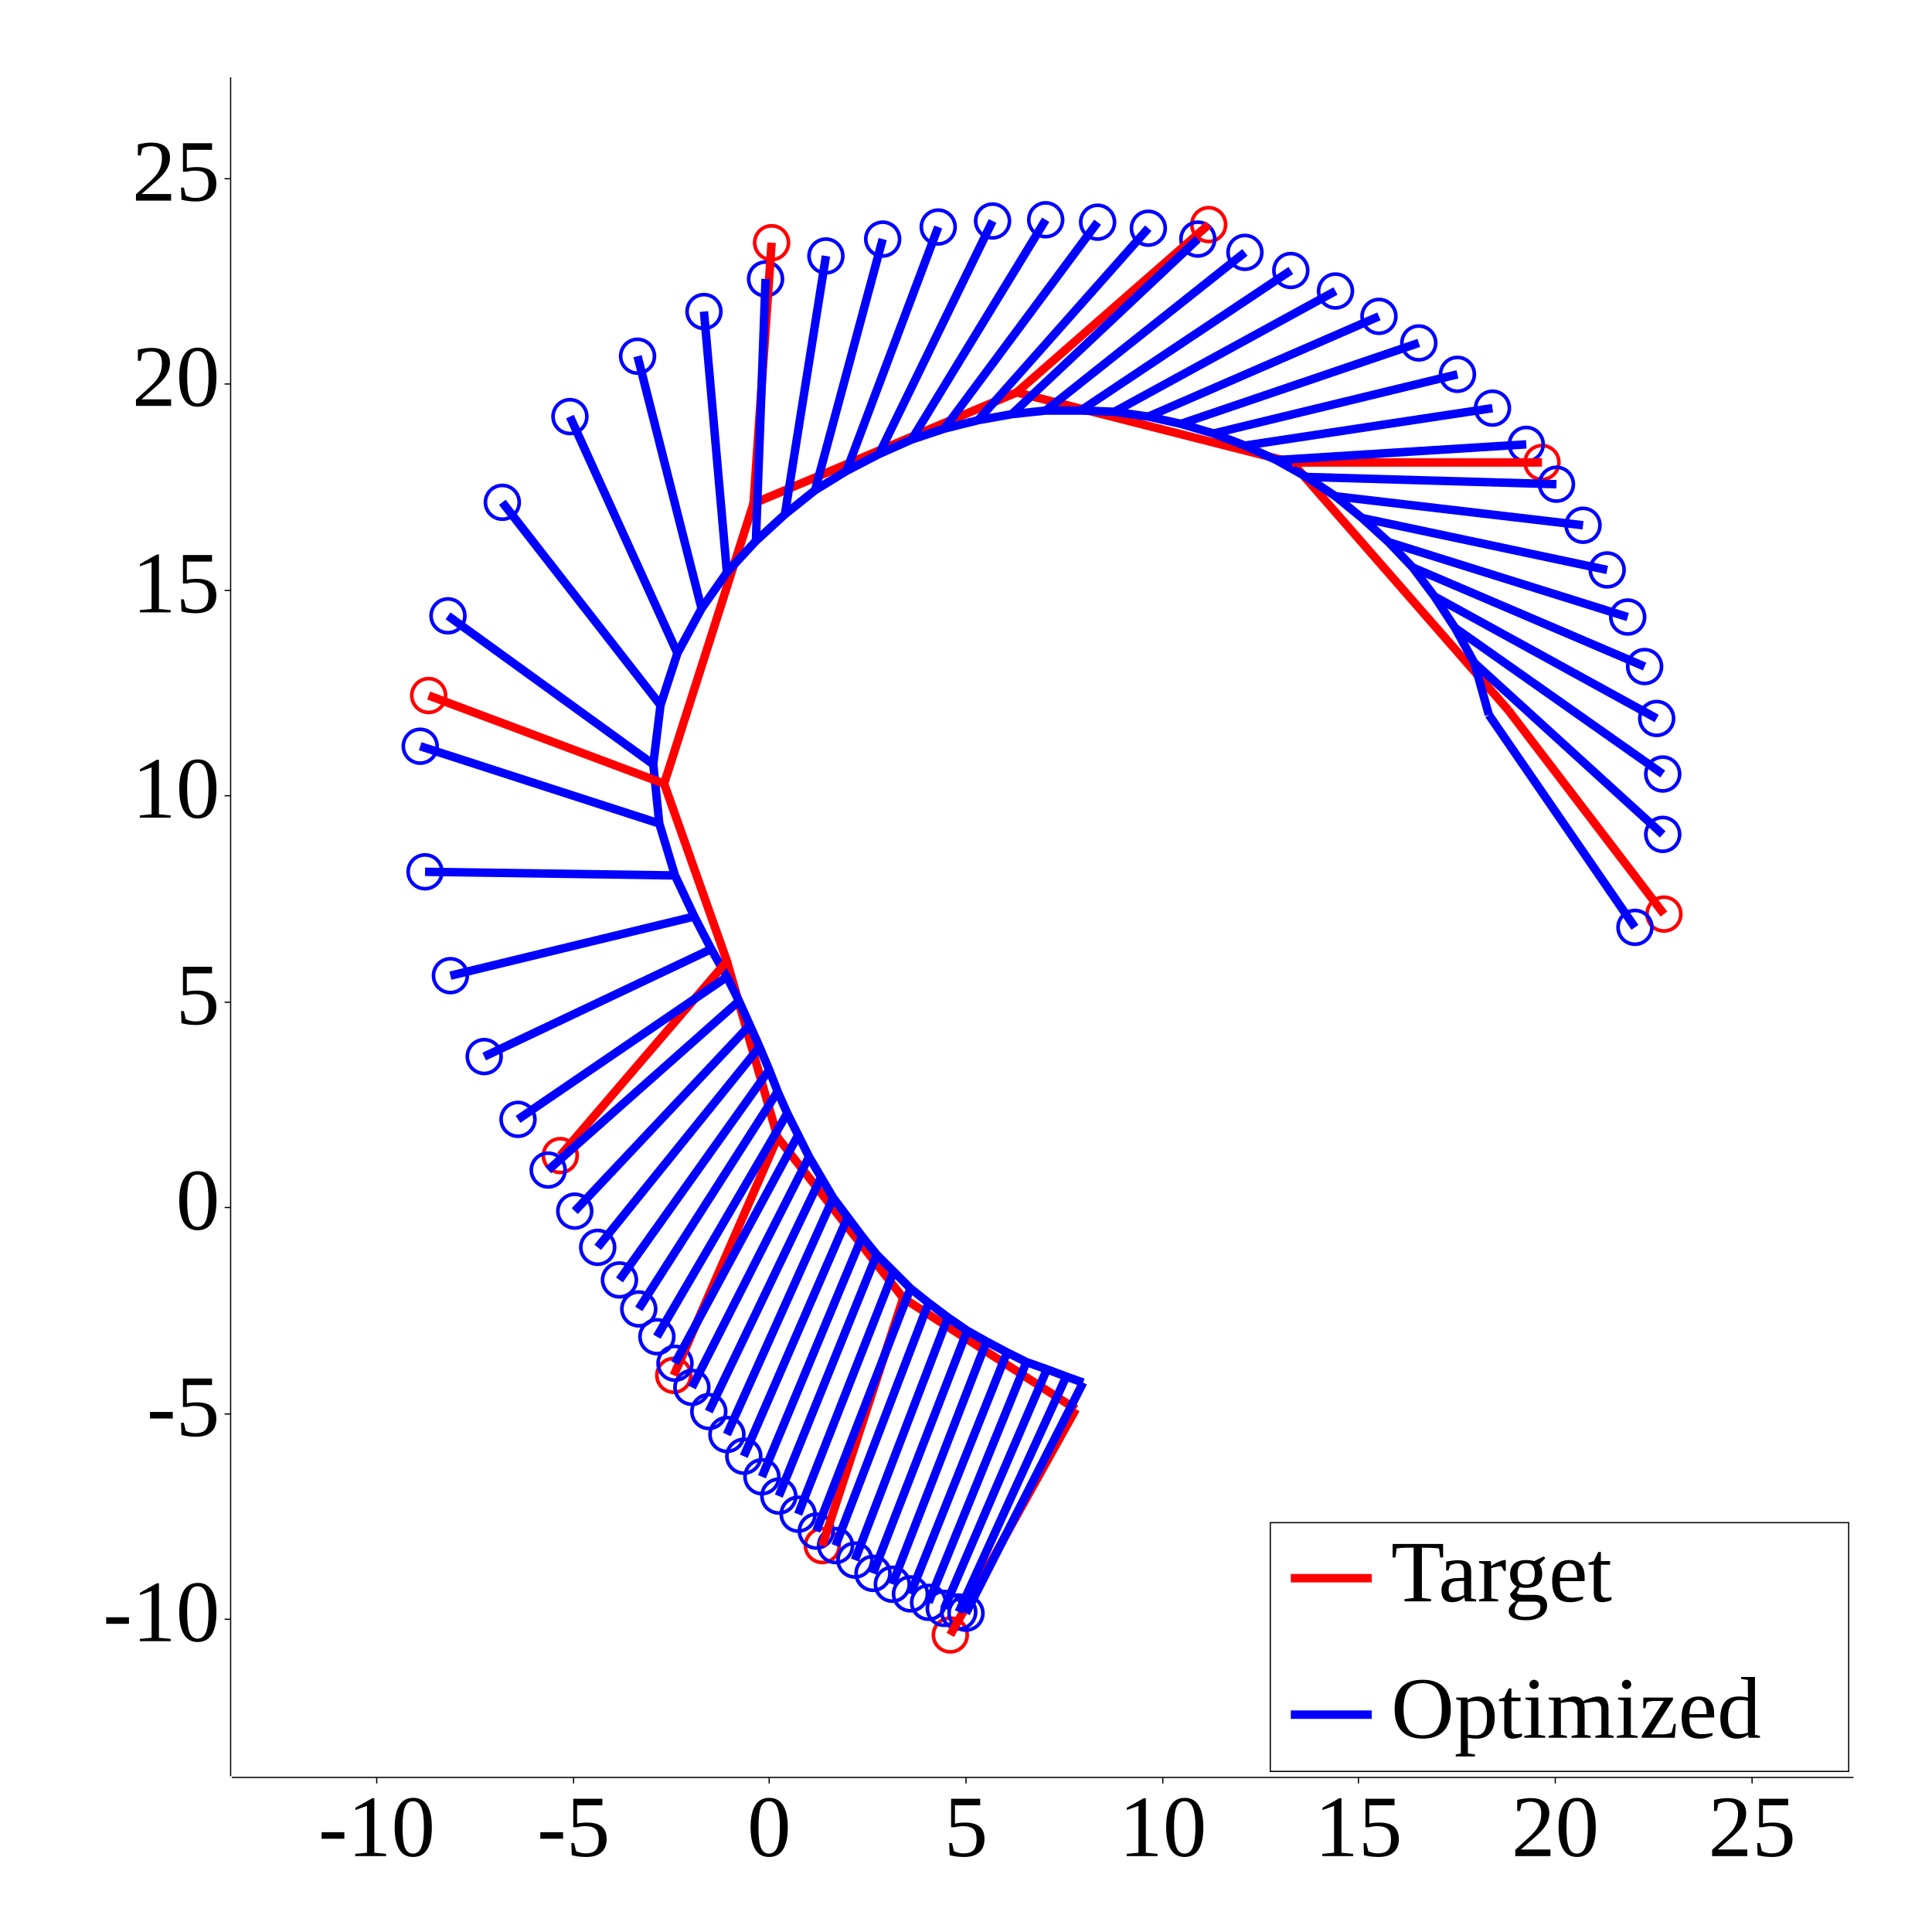
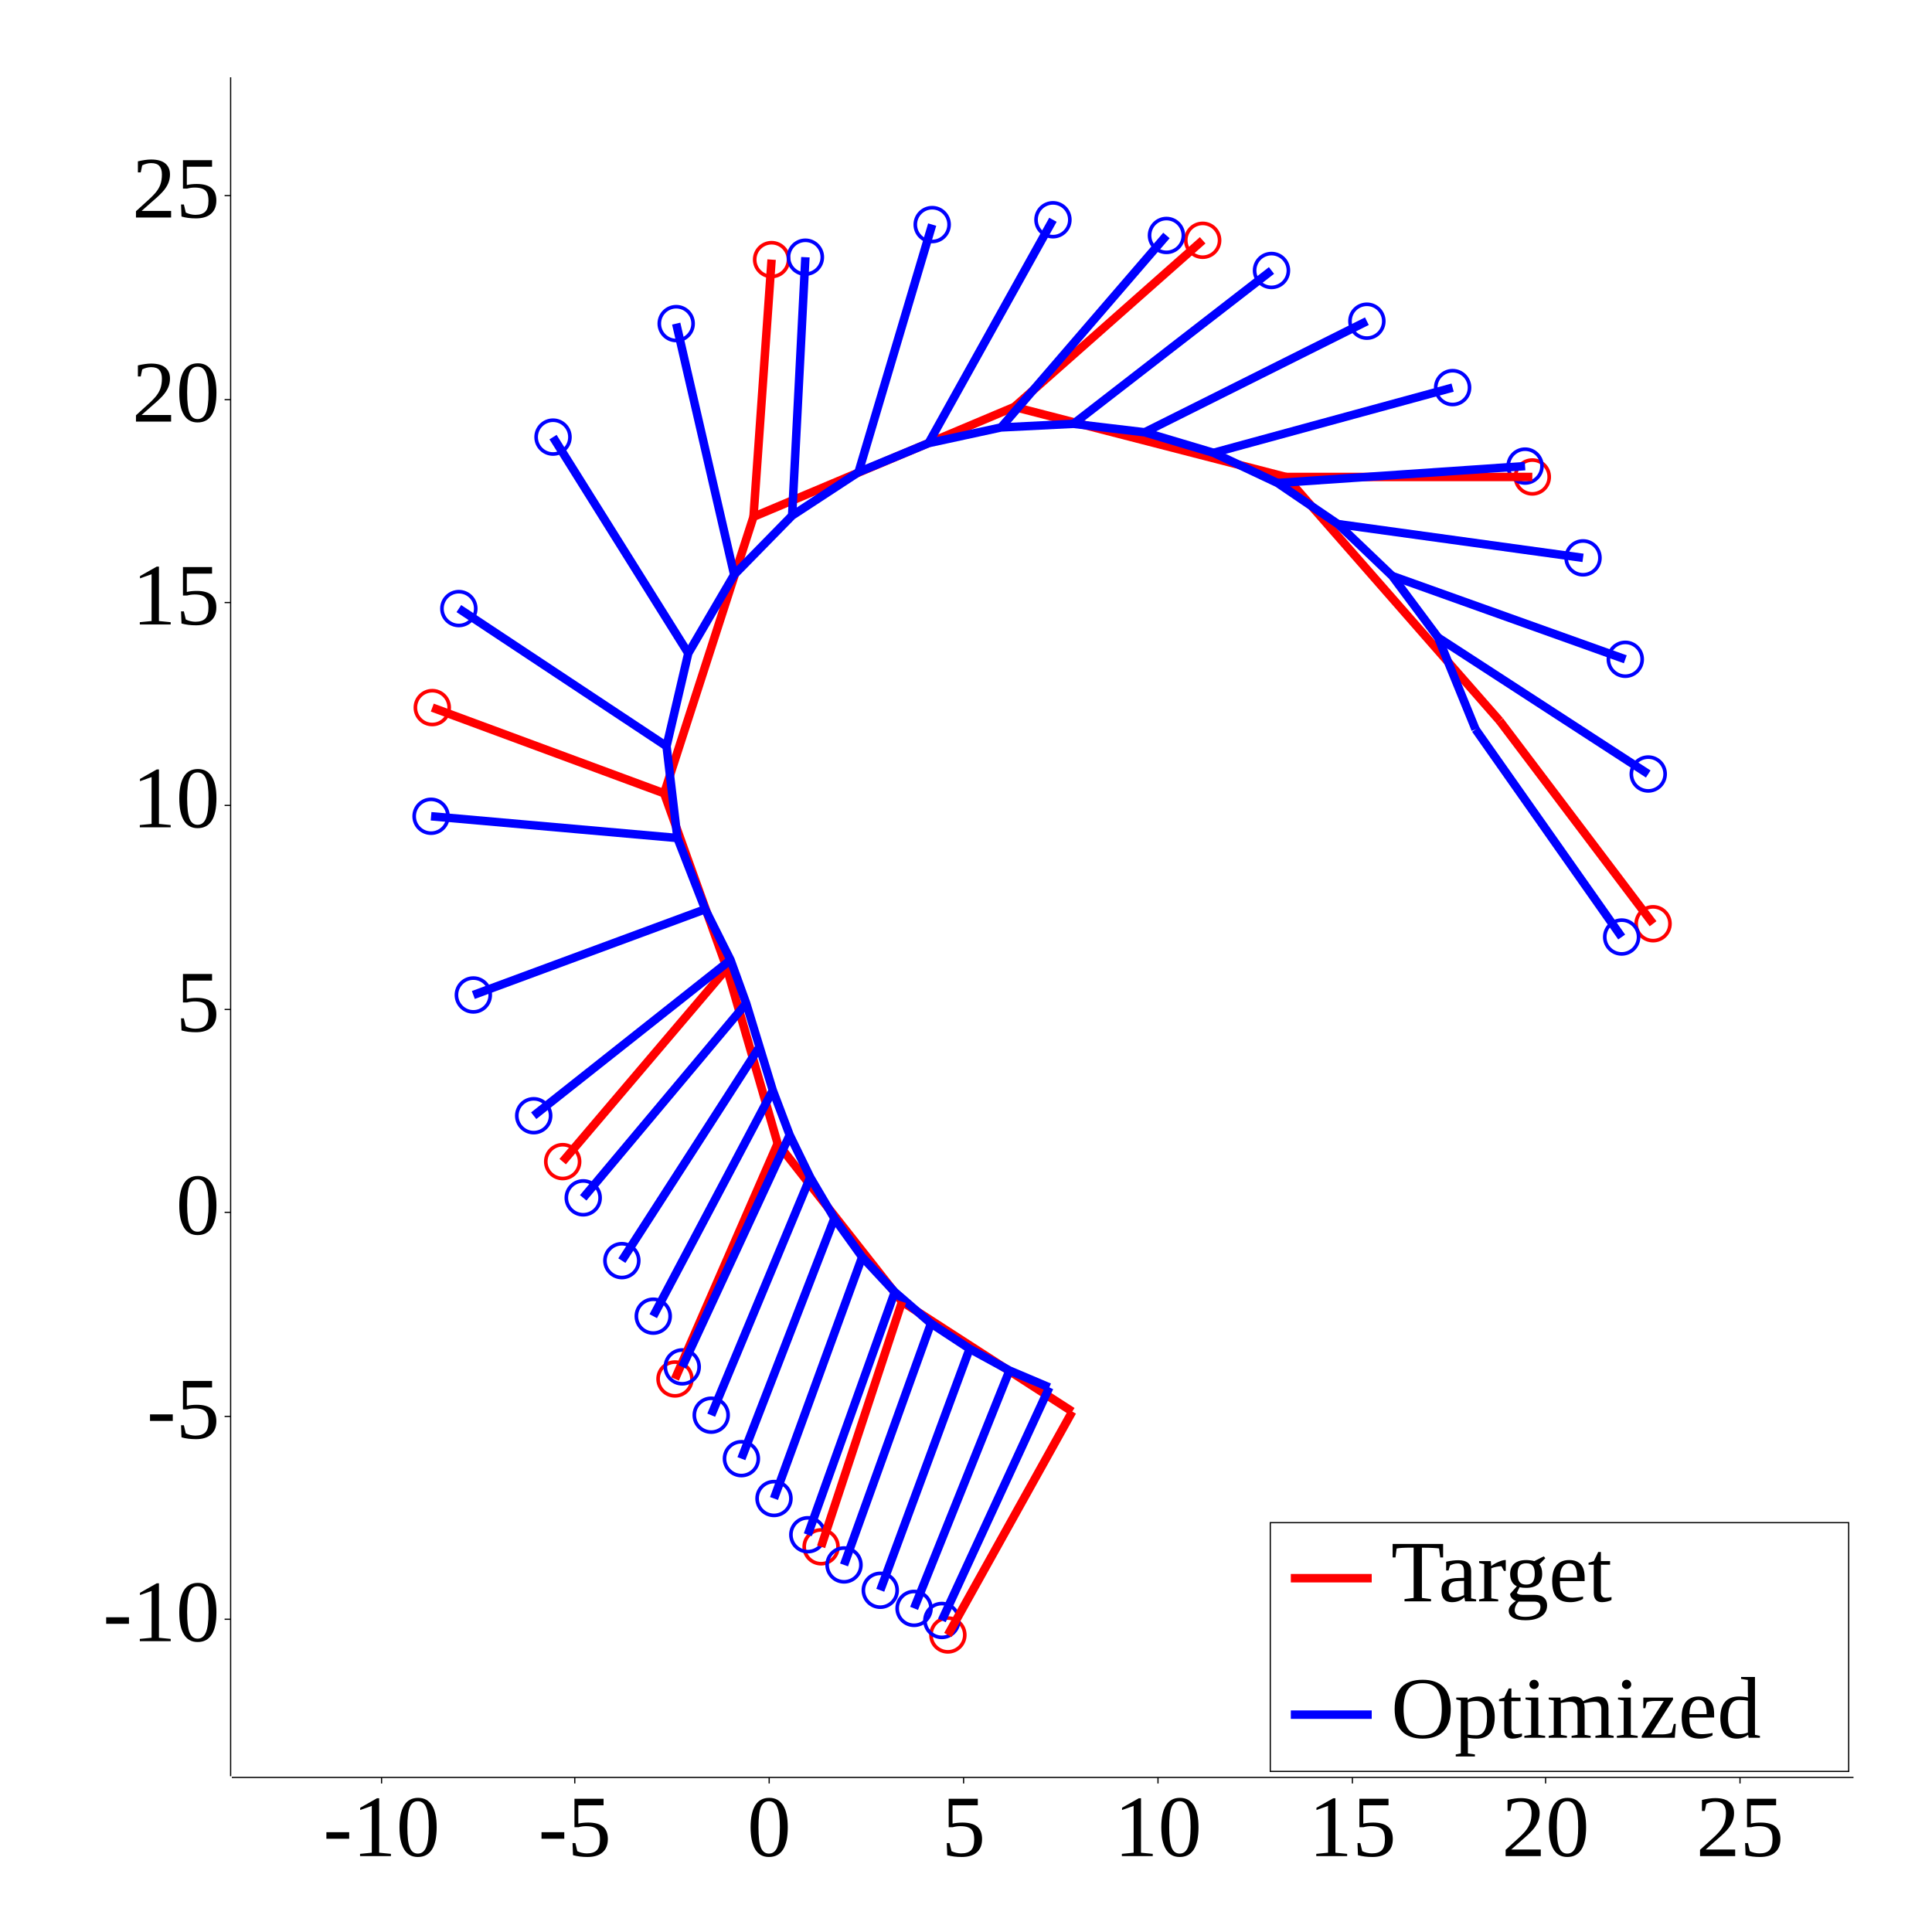
<svg xmlns="http://www.w3.org/2000/svg" width="1600" height="1600" viewBox="0 0 1600 1600">
  <rect x="0" y="0" width="1600" height="1600" opacity="1" fill="#FFFFFF" stroke="none" />
  <polyline fill="none" opacity="1" stroke="#000000" stroke-width="1" points="191,64 191,1471 " />
  <text x="182" y="1341" dy="0.5ex" text-anchor="end" font-family="Times New Roman" font-size="72.581" opacity="1" fill="#000000">
-10
</text>
  <polyline fill="none" opacity="1" stroke="#000000" stroke-width="1" points="186,1341 191,1341 " />
-   <text x="182" y="1171" dy="0.5ex" text-anchor="end" font-family="Times New Roman" font-size="72.581" opacity="1" fill="#000000">
+   <text x="182" y="1173" dy="0.5ex" text-anchor="end" font-family="Times New Roman" font-size="72.581" opacity="1" fill="#000000">
-5
</text>
-   <polyline fill="none" opacity="1" stroke="#000000" stroke-width="1" points="186,1171 191,1171 " />
-   <text x="182" y="1000" dy="0.5ex" text-anchor="end" font-family="Times New Roman" font-size="72.581" opacity="1" fill="#000000">
+   <polyline fill="none" opacity="1" stroke="#000000" stroke-width="1" points="186,1173 191,1173 " />
+   <text x="182" y="1004" dy="0.5ex" text-anchor="end" font-family="Times New Roman" font-size="72.581" opacity="1" fill="#000000">
0
</text>
-   <polyline fill="none" opacity="1" stroke="#000000" stroke-width="1" points="186,1000 191,1000 " />
-   <text x="182" y="830" dy="0.5ex" text-anchor="end" font-family="Times New Roman" font-size="72.581" opacity="1" fill="#000000">
+   <polyline fill="none" opacity="1" stroke="#000000" stroke-width="1" points="186,1004 191,1004 " />
+   <text x="182" y="836" dy="0.5ex" text-anchor="end" font-family="Times New Roman" font-size="72.581" opacity="1" fill="#000000">
5
</text>
-   <polyline fill="none" opacity="1" stroke="#000000" stroke-width="1" points="186,830 191,830 " />
-   <text x="182" y="659" dy="0.5ex" text-anchor="end" font-family="Times New Roman" font-size="72.581" opacity="1" fill="#000000">
+   <polyline fill="none" opacity="1" stroke="#000000" stroke-width="1" points="186,836 191,836 " />
+   <text x="182" y="667" dy="0.5ex" text-anchor="end" font-family="Times New Roman" font-size="72.581" opacity="1" fill="#000000">
10
</text>
-   <polyline fill="none" opacity="1" stroke="#000000" stroke-width="1" points="186,659 191,659 " />
-   <text x="182" y="489" dy="0.5ex" text-anchor="end" font-family="Times New Roman" font-size="72.581" opacity="1" fill="#000000">
+   <polyline fill="none" opacity="1" stroke="#000000" stroke-width="1" points="186,667 191,667 " />
+   <text x="182" y="499" dy="0.5ex" text-anchor="end" font-family="Times New Roman" font-size="72.581" opacity="1" fill="#000000">
15
</text>
-   <polyline fill="none" opacity="1" stroke="#000000" stroke-width="1" points="186,489 191,489 " />
-   <text x="182" y="318" dy="0.5ex" text-anchor="end" font-family="Times New Roman" font-size="72.581" opacity="1" fill="#000000">
+   <polyline fill="none" opacity="1" stroke="#000000" stroke-width="1" points="186,499 191,499 " />
+   <text x="182" y="331" dy="0.5ex" text-anchor="end" font-family="Times New Roman" font-size="72.581" opacity="1" fill="#000000">
20
</text>
-   <polyline fill="none" opacity="1" stroke="#000000" stroke-width="1" points="186,318 191,318 " />
-   <text x="182" y="148" dy="0.5ex" text-anchor="end" font-family="Times New Roman" font-size="72.581" opacity="1" fill="#000000">
+   <polyline fill="none" opacity="1" stroke="#000000" stroke-width="1" points="186,331 191,331 " />
+   <text x="182" y="162" dy="0.5ex" text-anchor="end" font-family="Times New Roman" font-size="72.581" opacity="1" fill="#000000">
25
</text>
-   <polyline fill="none" opacity="1" stroke="#000000" stroke-width="1" points="186,148 191,148 " />
+   <polyline fill="none" opacity="1" stroke="#000000" stroke-width="1" points="186,162 191,162 " />
  <polyline fill="none" opacity="1" stroke="#000000" stroke-width="1" points="192,1472 1535,1472 " />
-   <text x="312" y="1482" dy="0.76em" text-anchor="middle" font-family="Times New Roman" font-size="72.581" opacity="1" fill="#000000">
+   <text x="316" y="1482" dy="0.76em" text-anchor="middle" font-family="Times New Roman" font-size="72.581" opacity="1" fill="#000000">
-10
</text>
-   <polyline fill="none" opacity="1" stroke="#000000" stroke-width="1" points="312,1472 312,1477 " />
-   <text x="475" y="1482" dy="0.76em" text-anchor="middle" font-family="Times New Roman" font-size="72.581" opacity="1" fill="#000000">
+   <polyline fill="none" opacity="1" stroke="#000000" stroke-width="1" points="316,1472 316,1477 " />
+   <text x="476" y="1482" dy="0.76em" text-anchor="middle" font-family="Times New Roman" font-size="72.581" opacity="1" fill="#000000">
-5
</text>
-   <polyline fill="none" opacity="1" stroke="#000000" stroke-width="1" points="475,1472 475,1477 " />
+   <polyline fill="none" opacity="1" stroke="#000000" stroke-width="1" points="476,1472 476,1477 " />
  <text x="637" y="1482" dy="0.76em" text-anchor="middle" font-family="Times New Roman" font-size="72.581" opacity="1" fill="#000000">
0
</text>
  <polyline fill="none" opacity="1" stroke="#000000" stroke-width="1" points="637,1472 637,1477 " />
-   <text x="800" y="1482" dy="0.76em" text-anchor="middle" font-family="Times New Roman" font-size="72.581" opacity="1" fill="#000000">
+   <text x="798" y="1482" dy="0.76em" text-anchor="middle" font-family="Times New Roman" font-size="72.581" opacity="1" fill="#000000">
5
</text>
-   <polyline fill="none" opacity="1" stroke="#000000" stroke-width="1" points="800,1472 800,1477 " />
-   <text x="963" y="1482" dy="0.76em" text-anchor="middle" font-family="Times New Roman" font-size="72.581" opacity="1" fill="#000000">
+   <polyline fill="none" opacity="1" stroke="#000000" stroke-width="1" points="798,1472 798,1477 " />
+   <text x="959" y="1482" dy="0.76em" text-anchor="middle" font-family="Times New Roman" font-size="72.581" opacity="1" fill="#000000">
10
</text>
-   <polyline fill="none" opacity="1" stroke="#000000" stroke-width="1" points="963,1472 963,1477 " />
-   <text x="1125" y="1482" dy="0.76em" text-anchor="middle" font-family="Times New Roman" font-size="72.581" opacity="1" fill="#000000">
+   <polyline fill="none" opacity="1" stroke="#000000" stroke-width="1" points="959,1472 959,1477 " />
+   <text x="1120" y="1482" dy="0.76em" text-anchor="middle" font-family="Times New Roman" font-size="72.581" opacity="1" fill="#000000">
15
</text>
-   <polyline fill="none" opacity="1" stroke="#000000" stroke-width="1" points="1125,1472 1125,1477 " />
-   <text x="1288" y="1482" dy="0.76em" text-anchor="middle" font-family="Times New Roman" font-size="72.581" opacity="1" fill="#000000">
+   <polyline fill="none" opacity="1" stroke="#000000" stroke-width="1" points="1120,1472 1120,1477 " />
+   <text x="1280" y="1482" dy="0.76em" text-anchor="middle" font-family="Times New Roman" font-size="72.581" opacity="1" fill="#000000">
20
</text>
-   <polyline fill="none" opacity="1" stroke="#000000" stroke-width="1" points="1288,1472 1288,1477 " />
-   <text x="1451" y="1482" dy="0.76em" text-anchor="middle" font-family="Times New Roman" font-size="72.581" opacity="1" fill="#000000">
+   <polyline fill="none" opacity="1" stroke="#000000" stroke-width="1" points="1280,1472 1280,1477 " />
+   <text x="1441" y="1482" dy="0.76em" text-anchor="middle" font-family="Times New Roman" font-size="72.581" opacity="1" fill="#000000">
25
</text>
-   <polyline fill="none" opacity="1" stroke="#000000" stroke-width="1" points="1451,1472 1451,1477 " />
-   <polyline fill="none" opacity="1" stroke="#FF0000" stroke-width="7" points="1249,588 1070,383 842,325 624,417 550,649 602,796 644,942 748,1075 891,1167 " />
-   <circle cx="1378" cy="757" r="14" opacity="1" fill="none" stroke="#FF0000" stroke-width="3" />
-   <circle cx="1277" cy="383" r="14" opacity="1" fill="none" stroke="#FF0000" stroke-width="3" />
-   <circle cx="1001" cy="186" r="14" opacity="1" fill="none" stroke="#FF0000" stroke-width="3" />
-   <circle cx="639" cy="201" r="14" opacity="1" fill="none" stroke="#FF0000" stroke-width="3" />
-   <circle cx="355" cy="576" r="14" opacity="1" fill="none" stroke="#FF0000" stroke-width="3" />
-   <circle cx="464" cy="957" r="14" opacity="1" fill="none" stroke="#FF0000" stroke-width="3" />
-   <circle cx="558" cy="1139" r="14" opacity="1" fill="none" stroke="#FF0000" stroke-width="3" />
-   <circle cx="681" cy="1280" r="14" opacity="1" fill="none" stroke="#FF0000" stroke-width="3" />
-   <circle cx="787" cy="1354" r="14" opacity="1" fill="none" stroke="#FF0000" stroke-width="3" />
-   <polyline fill="none" opacity="1" stroke="#0000FF" stroke-width="7" points="1233,592 1221,549 1205,520 1188,494 1170,470 1150,449 1128,429 1106,411 1082,395 1057,381 1031,369 1005,359 978,351 951,345 923,341 895,340 866,340 838,343 810,348 782,355 755,364 728,376 701,390 675,406 650,426 626,448 602,474 581,504 561,541 547,584 541,633 546,682 559,725 575,759 589,786 602,809 612,829 621,849 629,867 637,886 644,904 652,922 661,940 670,958 680,975 690,992 702,1008 714,1024 726,1039 740,1053 754,1067 769,1079 785,1091 801,1102 817,1111 834,1120 850,1128 867,1134 883,1140 897,1145 " />
-   <circle cx="1354" cy="768" r="14" opacity="1" fill="none" stroke="#0000FF" stroke-width="3" />
-   <circle cx="1377" cy="691" r="14" opacity="1" fill="none" stroke="#0000FF" stroke-width="3" />
-   <circle cx="1377" cy="641" r="14" opacity="1" fill="none" stroke="#0000FF" stroke-width="3" />
-   <circle cx="1372" cy="595" r="14" opacity="1" fill="none" stroke="#0000FF" stroke-width="3" />
-   <circle cx="1362" cy="552" r="14" opacity="1" fill="none" stroke="#0000FF" stroke-width="3" />
-   <circle cx="1348" cy="511" r="14" opacity="1" fill="none" stroke="#0000FF" stroke-width="3" />
-   <circle cx="1331" cy="472" r="14" opacity="1" fill="none" stroke="#0000FF" stroke-width="3" />
-   <circle cx="1311" cy="435" r="14" opacity="1" fill="none" stroke="#0000FF" stroke-width="3" />
-   <circle cx="1289" cy="401" r="14" opacity="1" fill="none" stroke="#0000FF" stroke-width="3" />
-   <circle cx="1264" cy="368" r="14" opacity="1" fill="none" stroke="#0000FF" stroke-width="3" />
-   <circle cx="1236" cy="338" r="14" opacity="1" fill="none" stroke="#0000FF" stroke-width="3" />
-   <circle cx="1207" cy="310" r="14" opacity="1" fill="none" stroke="#0000FF" stroke-width="3" />
-   <circle cx="1175" cy="284" r="14" opacity="1" fill="none" stroke="#0000FF" stroke-width="3" />
-   <circle cx="1142" cy="262" r="14" opacity="1" fill="none" stroke="#0000FF" stroke-width="3" />
-   <circle cx="1106" cy="241" r="14" opacity="1" fill="none" stroke="#0000FF" stroke-width="3" />
-   <circle cx="1069" cy="224" r="14" opacity="1" fill="none" stroke="#0000FF" stroke-width="3" />
-   <circle cx="1031" cy="209" r="14" opacity="1" fill="none" stroke="#0000FF" stroke-width="3" />
-   <circle cx="992" cy="198" r="14" opacity="1" fill="none" stroke="#0000FF" stroke-width="3" />
-   <circle cx="951" cy="189" r="14" opacity="1" fill="none" stroke="#0000FF" stroke-width="3" />
-   <circle cx="909" cy="184" r="14" opacity="1" fill="none" stroke="#0000FF" stroke-width="3" />
-   <circle cx="866" cy="182" r="14" opacity="1" fill="none" stroke="#0000FF" stroke-width="3" />
-   <circle cx="822" cy="183" r="14" opacity="1" fill="none" stroke="#0000FF" stroke-width="3" />
-   <circle cx="777" cy="188" r="14" opacity="1" fill="none" stroke="#0000FF" stroke-width="3" />
-   <circle cx="731" cy="198" r="14" opacity="1" fill="none" stroke="#0000FF" stroke-width="3" />
-   <circle cx="684" cy="212" r="14" opacity="1" fill="none" stroke="#0000FF" stroke-width="3" />
-   <circle cx="634" cy="231" r="14" opacity="1" fill="none" stroke="#0000FF" stroke-width="3" />
-   <circle cx="583" cy="258" r="14" opacity="1" fill="none" stroke="#0000FF" stroke-width="3" />
-   <circle cx="528" cy="295" r="14" opacity="1" fill="none" stroke="#0000FF" stroke-width="3" />
-   <circle cx="472" cy="345" r="14" opacity="1" fill="none" stroke="#0000FF" stroke-width="3" />
-   <circle cx="416" cy="416" r="14" opacity="1" fill="none" stroke="#0000FF" stroke-width="3" />
-   <circle cx="371" cy="510" r="14" opacity="1" fill="none" stroke="#0000FF" stroke-width="3" />
-   <circle cx="348" cy="618" r="14" opacity="1" fill="none" stroke="#0000FF" stroke-width="3" />
-   <circle cx="352" cy="722" r="14" opacity="1" fill="none" stroke="#0000FF" stroke-width="3" />
-   <circle cx="373" cy="808" r="14" opacity="1" fill="none" stroke="#0000FF" stroke-width="3" />
-   <circle cx="401" cy="875" r="14" opacity="1" fill="none" stroke="#0000FF" stroke-width="3" />
-   <circle cx="429" cy="927" r="14" opacity="1" fill="none" stroke="#0000FF" stroke-width="3" />
-   <circle cx="454" cy="969" r="14" opacity="1" fill="none" stroke="#0000FF" stroke-width="3" />
-   <circle cx="476" cy="1003" r="14" opacity="1" fill="none" stroke="#0000FF" stroke-width="3" />
-   <circle cx="495" cy="1033" r="14" opacity="1" fill="none" stroke="#0000FF" stroke-width="3" />
-   <circle cx="513" cy="1060" r="14" opacity="1" fill="none" stroke="#0000FF" stroke-width="3" />
-   <circle cx="529" cy="1084" r="14" opacity="1" fill="none" stroke="#0000FF" stroke-width="3" />
-   <circle cx="544" cy="1107" r="14" opacity="1" fill="none" stroke="#0000FF" stroke-width="3" />
-   <circle cx="559" cy="1129" r="14" opacity="1" fill="none" stroke="#0000FF" stroke-width="3" />
-   <circle cx="573" cy="1149" r="14" opacity="1" fill="none" stroke="#0000FF" stroke-width="3" />
-   <circle cx="587" cy="1169" r="14" opacity="1" fill="none" stroke="#0000FF" stroke-width="3" />
-   <circle cx="602" cy="1188" r="14" opacity="1" fill="none" stroke="#0000FF" stroke-width="3" />
-   <circle cx="616" cy="1206" r="14" opacity="1" fill="none" stroke="#0000FF" stroke-width="3" />
-   <circle cx="631" cy="1223" r="14" opacity="1" fill="none" stroke="#0000FF" stroke-width="3" />
-   <circle cx="645" cy="1239" r="14" opacity="1" fill="none" stroke="#0000FF" stroke-width="3" />
-   <circle cx="661" cy="1254" r="14" opacity="1" fill="none" stroke="#0000FF" stroke-width="3" />
-   <circle cx="676" cy="1268" r="14" opacity="1" fill="none" stroke="#0000FF" stroke-width="3" />
-   <circle cx="692" cy="1280" r="14" opacity="1" fill="none" stroke="#0000FF" stroke-width="3" />
-   <circle cx="708" cy="1292" r="14" opacity="1" fill="none" stroke="#0000FF" stroke-width="3" />
-   <circle cx="723" cy="1303" r="14" opacity="1" fill="none" stroke="#0000FF" stroke-width="3" />
-   <circle cx="739" cy="1312" r="14" opacity="1" fill="none" stroke="#0000FF" stroke-width="3" />
-   <circle cx="754" cy="1320" r="14" opacity="1" fill="none" stroke="#0000FF" stroke-width="3" />
-   <circle cx="769" cy="1327" r="14" opacity="1" fill="none" stroke="#0000FF" stroke-width="3" />
-   <circle cx="782" cy="1332" r="14" opacity="1" fill="none" stroke="#0000FF" stroke-width="3" />
-   <circle cx="794" cy="1335" r="14" opacity="1" fill="none" stroke="#0000FF" stroke-width="3" />
-   <circle cx="800" cy="1336" r="14" opacity="1" fill="none" stroke="#0000FF" stroke-width="3" />
-   <polyline fill="none" opacity="1" stroke="#FF0000" stroke-width="7" points="1249,588 1378,757 " />
-   <polyline fill="none" opacity="1" stroke="#FF0000" stroke-width="7" points="1070,383 1277,383 " />
-   <polyline fill="none" opacity="1" stroke="#FF0000" stroke-width="7" points="842,325 1001,186 " />
-   <polyline fill="none" opacity="1" stroke="#FF0000" stroke-width="7" points="624,417 639,201 " />
-   <polyline fill="none" opacity="1" stroke="#FF0000" stroke-width="7" points="550,649 355,576 " />
-   <polyline fill="none" opacity="1" stroke="#FF0000" stroke-width="7" points="602,796 464,957 " />
-   <polyline fill="none" opacity="1" stroke="#FF0000" stroke-width="7" points="644,942 558,1139 " />
-   <polyline fill="none" opacity="1" stroke="#FF0000" stroke-width="7" points="748,1075 681,1280 " />
-   <polyline fill="none" opacity="1" stroke="#FF0000" stroke-width="7" points="891,1167 787,1354 " />
-   <polyline fill="none" opacity="1" stroke="#0000FF" stroke-width="7" points="1233,592 1354,768 " />
-   <polyline fill="none" opacity="1" stroke="#0000FF" stroke-width="7" points="1221,549 1377,691 " />
-   <polyline fill="none" opacity="1" stroke="#0000FF" stroke-width="7" points="1205,520 1377,641 " />
-   <polyline fill="none" opacity="1" stroke="#0000FF" stroke-width="7" points="1188,494 1372,595 " />
-   <polyline fill="none" opacity="1" stroke="#0000FF" stroke-width="7" points="1170,470 1362,552 " />
-   <polyline fill="none" opacity="1" stroke="#0000FF" stroke-width="7" points="1150,449 1348,511 " />
-   <polyline fill="none" opacity="1" stroke="#0000FF" stroke-width="7" points="1128,429 1331,472 " />
-   <polyline fill="none" opacity="1" stroke="#0000FF" stroke-width="7" points="1106,411 1311,435 " />
-   <polyline fill="none" opacity="1" stroke="#0000FF" stroke-width="7" points="1082,395 1289,401 " />
-   <polyline fill="none" opacity="1" stroke="#0000FF" stroke-width="7" points="1057,381 1264,368 " />
-   <polyline fill="none" opacity="1" stroke="#0000FF" stroke-width="7" points="1031,369 1236,338 " />
-   <polyline fill="none" opacity="1" stroke="#0000FF" stroke-width="7" points="1005,359 1207,310 " />
-   <polyline fill="none" opacity="1" stroke="#0000FF" stroke-width="7" points="978,351 1175,284 " />
-   <polyline fill="none" opacity="1" stroke="#0000FF" stroke-width="7" points="951,345 1142,262 " />
-   <polyline fill="none" opacity="1" stroke="#0000FF" stroke-width="7" points="923,341 1106,241 " />
-   <polyline fill="none" opacity="1" stroke="#0000FF" stroke-width="7" points="895,340 1069,224 " />
-   <polyline fill="none" opacity="1" stroke="#0000FF" stroke-width="7" points="866,340 1031,209 " />
-   <polyline fill="none" opacity="1" stroke="#0000FF" stroke-width="7" points="838,343 992,198 " />
-   <polyline fill="none" opacity="1" stroke="#0000FF" stroke-width="7" points="810,348 951,189 " />
-   <polyline fill="none" opacity="1" stroke="#0000FF" stroke-width="7" points="782,355 909,184 " />
-   <polyline fill="none" opacity="1" stroke="#0000FF" stroke-width="7" points="755,364 866,182 " />
-   <polyline fill="none" opacity="1" stroke="#0000FF" stroke-width="7" points="728,376 822,183 " />
-   <polyline fill="none" opacity="1" stroke="#0000FF" stroke-width="7" points="701,390 777,188 " />
-   <polyline fill="none" opacity="1" stroke="#0000FF" stroke-width="7" points="675,406 731,198 " />
-   <polyline fill="none" opacity="1" stroke="#0000FF" stroke-width="7" points="650,426 684,212 " />
-   <polyline fill="none" opacity="1" stroke="#0000FF" stroke-width="7" points="626,448 634,231 " />
-   <polyline fill="none" opacity="1" stroke="#0000FF" stroke-width="7" points="602,474 583,258 " />
-   <polyline fill="none" opacity="1" stroke="#0000FF" stroke-width="7" points="581,504 528,295 " />
-   <polyline fill="none" opacity="1" stroke="#0000FF" stroke-width="7" points="561,541 472,345 " />
-   <polyline fill="none" opacity="1" stroke="#0000FF" stroke-width="7" points="547,584 416,416 " />
-   <polyline fill="none" opacity="1" stroke="#0000FF" stroke-width="7" points="541,633 371,510 " />
-   <polyline fill="none" opacity="1" stroke="#0000FF" stroke-width="7" points="546,682 348,618 " />
-   <polyline fill="none" opacity="1" stroke="#0000FF" stroke-width="7" points="559,725 352,722 " />
-   <polyline fill="none" opacity="1" stroke="#0000FF" stroke-width="7" points="575,759 373,808 " />
-   <polyline fill="none" opacity="1" stroke="#0000FF" stroke-width="7" points="589,786 401,875 " />
-   <polyline fill="none" opacity="1" stroke="#0000FF" stroke-width="7" points="602,809 429,927 " />
-   <polyline fill="none" opacity="1" stroke="#0000FF" stroke-width="7" points="612,829 454,969 " />
-   <polyline fill="none" opacity="1" stroke="#0000FF" stroke-width="7" points="621,849 476,1003 " />
-   <polyline fill="none" opacity="1" stroke="#0000FF" stroke-width="7" points="629,867 495,1033 " />
-   <polyline fill="none" opacity="1" stroke="#0000FF" stroke-width="7" points="637,886 513,1060 " />
-   <polyline fill="none" opacity="1" stroke="#0000FF" stroke-width="7" points="644,904 529,1084 " />
-   <polyline fill="none" opacity="1" stroke="#0000FF" stroke-width="7" points="652,922 544,1107 " />
-   <polyline fill="none" opacity="1" stroke="#0000FF" stroke-width="7" points="661,940 559,1129 " />
-   <polyline fill="none" opacity="1" stroke="#0000FF" stroke-width="7" points="670,958 573,1149 " />
-   <polyline fill="none" opacity="1" stroke="#0000FF" stroke-width="7" points="680,975 587,1169 " />
-   <polyline fill="none" opacity="1" stroke="#0000FF" stroke-width="7" points="690,992 602,1188 " />
-   <polyline fill="none" opacity="1" stroke="#0000FF" stroke-width="7" points="702,1008 616,1206 " />
-   <polyline fill="none" opacity="1" stroke="#0000FF" stroke-width="7" points="714,1024 631,1223 " />
-   <polyline fill="none" opacity="1" stroke="#0000FF" stroke-width="7" points="726,1039 645,1239 " />
-   <polyline fill="none" opacity="1" stroke="#0000FF" stroke-width="7" points="740,1053 661,1254 " />
-   <polyline fill="none" opacity="1" stroke="#0000FF" stroke-width="7" points="754,1067 676,1268 " />
-   <polyline fill="none" opacity="1" stroke="#0000FF" stroke-width="7" points="769,1079 692,1280 " />
-   <polyline fill="none" opacity="1" stroke="#0000FF" stroke-width="7" points="785,1091 708,1292 " />
-   <polyline fill="none" opacity="1" stroke="#0000FF" stroke-width="7" points="801,1102 723,1303 " />
-   <polyline fill="none" opacity="1" stroke="#0000FF" stroke-width="7" points="817,1111 739,1312 " />
-   <polyline fill="none" opacity="1" stroke="#0000FF" stroke-width="7" points="834,1120 754,1320 " />
-   <polyline fill="none" opacity="1" stroke="#0000FF" stroke-width="7" points="850,1128 769,1327 " />
-   <polyline fill="none" opacity="1" stroke="#0000FF" stroke-width="7" points="867,1134 782,1332 " />
-   <polyline fill="none" opacity="1" stroke="#0000FF" stroke-width="7" points="883,1140 794,1335 " />
-   <polyline fill="none" opacity="1" stroke="#0000FF" stroke-width="7" points="897,1145 800,1336 " />
+   <polyline fill="none" opacity="1" stroke="#000000" stroke-width="1" points="1441,1472 1441,1477 " />
+   <polyline fill="none" opacity="1" stroke="#FF0000" stroke-width="7" points="1242,597 1065,395 840,337 624,428 550,657 602,802 644,947 747,1078 888,1169 " />
+   <circle cx="1369" cy="765" r="14" opacity="1" fill="none" stroke="#FF0000" stroke-width="3" />
+   <circle cx="1269" cy="395" r="14" opacity="1" fill="none" stroke="#FF0000" stroke-width="3" />
+   <circle cx="996" cy="199" r="14" opacity="1" fill="none" stroke="#FF0000" stroke-width="3" />
+   <circle cx="639" cy="215" r="14" opacity="1" fill="none" stroke="#FF0000" stroke-width="3" />
+   <circle cx="358" cy="586" r="14" opacity="1" fill="none" stroke="#FF0000" stroke-width="3" />
+   <circle cx="466" cy="962" r="14" opacity="1" fill="none" stroke="#FF0000" stroke-width="3" />
+   <circle cx="559" cy="1142" r="14" opacity="1" fill="none" stroke="#FF0000" stroke-width="3" />
+   <circle cx="680" cy="1281" r="14" opacity="1" fill="none" stroke="#FF0000" stroke-width="3" />
+   <circle cx="785" cy="1354" r="14" opacity="1" fill="none" stroke="#FF0000" stroke-width="3" />
+   <polyline fill="none" opacity="1" stroke="#0000FF" stroke-width="7" points="1222,604 1191,528 1153,477 1108,434 1058,400 1005,375 948,358 889,351 829,354 769,367 711,391 656,427 608,476 570,541 552,618 561,694 584,753 605,795 618,831 629,867 640,903 654,940 671,975 691,1009 714,1041 741,1070 771,1096 803,1117 836,1135 869,1149 " />
+   <circle cx="1343" cy="776" r="14" opacity="1" fill="none" stroke="#0000FF" stroke-width="3" />
+   <circle cx="1365" cy="641" r="14" opacity="1" fill="none" stroke="#0000FF" stroke-width="3" />
+   <circle cx="1346" cy="546" r="14" opacity="1" fill="none" stroke="#0000FF" stroke-width="3" />
+   <circle cx="1311" cy="462" r="14" opacity="1" fill="none" stroke="#0000FF" stroke-width="3" />
+   <circle cx="1263" cy="386" r="14" opacity="1" fill="none" stroke="#0000FF" stroke-width="3" />
+   <circle cx="1203" cy="321" r="14" opacity="1" fill="none" stroke="#0000FF" stroke-width="3" />
+   <circle cx="1132" cy="266" r="14" opacity="1" fill="none" stroke="#0000FF" stroke-width="3" />
+   <circle cx="1053" cy="224" r="14" opacity="1" fill="none" stroke="#0000FF" stroke-width="3" />
+   <circle cx="966" cy="195" r="14" opacity="1" fill="none" stroke="#0000FF" stroke-width="3" />
+   <circle cx="872" cy="182" r="14" opacity="1" fill="none" stroke="#0000FF" stroke-width="3" />
+   <circle cx="772" cy="186" r="14" opacity="1" fill="none" stroke="#0000FF" stroke-width="3" />
+   <circle cx="667" cy="213" r="14" opacity="1" fill="none" stroke="#0000FF" stroke-width="3" />
+   <circle cx="560" cy="268" r="14" opacity="1" fill="none" stroke="#0000FF" stroke-width="3" />
+   <circle cx="458" cy="362" r="14" opacity="1" fill="none" stroke="#0000FF" stroke-width="3" />
+   <circle cx="380" cy="504" r="14" opacity="1" fill="none" stroke="#0000FF" stroke-width="3" />
+   <circle cx="357" cy="676" r="14" opacity="1" fill="none" stroke="#0000FF" stroke-width="3" />
+   <circle cx="392" cy="824" r="14" opacity="1" fill="none" stroke="#0000FF" stroke-width="3" />
+   <circle cx="442" cy="924" r="14" opacity="1" fill="none" stroke="#0000FF" stroke-width="3" />
+   <circle cx="483" cy="992" r="14" opacity="1" fill="none" stroke="#0000FF" stroke-width="3" />
+   <circle cx="515" cy="1044" r="14" opacity="1" fill="none" stroke="#0000FF" stroke-width="3" />
+   <circle cx="541" cy="1090" r="14" opacity="1" fill="none" stroke="#0000FF" stroke-width="3" />
+   <circle cx="565" cy="1132" r="14" opacity="1" fill="none" stroke="#0000FF" stroke-width="3" />
+   <circle cx="589" cy="1172" r="14" opacity="1" fill="none" stroke="#0000FF" stroke-width="3" />
+   <circle cx="614" cy="1208" r="14" opacity="1" fill="none" stroke="#0000FF" stroke-width="3" />
+   <circle cx="641" cy="1241" r="14" opacity="1" fill="none" stroke="#0000FF" stroke-width="3" />
+   <circle cx="669" cy="1271" r="14" opacity="1" fill="none" stroke="#0000FF" stroke-width="3" />
+   <circle cx="699" cy="1296" r="14" opacity="1" fill="none" stroke="#0000FF" stroke-width="3" />
+   <circle cx="729" cy="1317" r="14" opacity="1" fill="none" stroke="#0000FF" stroke-width="3" />
+   <circle cx="757" cy="1332" r="14" opacity="1" fill="none" stroke="#0000FF" stroke-width="3" />
+   <circle cx="780" cy="1342" r="14" opacity="1" fill="none" stroke="#0000FF" stroke-width="3" />
+   <polyline fill="none" opacity="1" stroke="#FF0000" stroke-width="7" points="1242,597 1369,765 " />
+   <polyline fill="none" opacity="1" stroke="#FF0000" stroke-width="7" points="1065,395 1269,395 " />
+   <polyline fill="none" opacity="1" stroke="#FF0000" stroke-width="7" points="840,337 996,199 " />
+   <polyline fill="none" opacity="1" stroke="#FF0000" stroke-width="7" points="624,428 639,215 " />
+   <polyline fill="none" opacity="1" stroke="#FF0000" stroke-width="7" points="550,657 358,586 " />
+   <polyline fill="none" opacity="1" stroke="#FF0000" stroke-width="7" points="602,802 466,962 " />
+   <polyline fill="none" opacity="1" stroke="#FF0000" stroke-width="7" points="644,947 559,1142 " />
+   <polyline fill="none" opacity="1" stroke="#FF0000" stroke-width="7" points="747,1078 680,1281 " />
+   <polyline fill="none" opacity="1" stroke="#FF0000" stroke-width="7" points="888,1169 785,1354 " />
+   <polyline fill="none" opacity="1" stroke="#0000FF" stroke-width="7" points="1222,604 1343,776 " />
+   <polyline fill="none" opacity="1" stroke="#0000FF" stroke-width="7" points="1191,528 1365,641 " />
+   <polyline fill="none" opacity="1" stroke="#0000FF" stroke-width="7" points="1153,477 1346,546 " />
+   <polyline fill="none" opacity="1" stroke="#0000FF" stroke-width="7" points="1108,434 1311,462 " />
+   <polyline fill="none" opacity="1" stroke="#0000FF" stroke-width="7" points="1058,400 1263,386 " />
+   <polyline fill="none" opacity="1" stroke="#0000FF" stroke-width="7" points="1005,375 1203,321 " />
+   <polyline fill="none" opacity="1" stroke="#0000FF" stroke-width="7" points="948,358 1132,266 " />
+   <polyline fill="none" opacity="1" stroke="#0000FF" stroke-width="7" points="889,351 1053,224 " />
+   <polyline fill="none" opacity="1" stroke="#0000FF" stroke-width="7" points="829,354 966,195 " />
+   <polyline fill="none" opacity="1" stroke="#0000FF" stroke-width="7" points="769,367 872,182 " />
+   <polyline fill="none" opacity="1" stroke="#0000FF" stroke-width="7" points="711,391 772,186 " />
+   <polyline fill="none" opacity="1" stroke="#0000FF" stroke-width="7" points="656,427 667,213 " />
+   <polyline fill="none" opacity="1" stroke="#0000FF" stroke-width="7" points="608,476 560,268 " />
+   <polyline fill="none" opacity="1" stroke="#0000FF" stroke-width="7" points="570,541 458,362 " />
+   <polyline fill="none" opacity="1" stroke="#0000FF" stroke-width="7" points="552,618 380,504 " />
+   <polyline fill="none" opacity="1" stroke="#0000FF" stroke-width="7" points="561,694 357,676 " />
+   <polyline fill="none" opacity="1" stroke="#0000FF" stroke-width="7" points="584,753 392,824 " />
+   <polyline fill="none" opacity="1" stroke="#0000FF" stroke-width="7" points="605,795 442,924 " />
+   <polyline fill="none" opacity="1" stroke="#0000FF" stroke-width="7" points="618,831 483,992 " />
+   <polyline fill="none" opacity="1" stroke="#0000FF" stroke-width="7" points="629,867 515,1044 " />
+   <polyline fill="none" opacity="1" stroke="#0000FF" stroke-width="7" points="640,903 541,1090 " />
+   <polyline fill="none" opacity="1" stroke="#0000FF" stroke-width="7" points="654,940 565,1132 " />
+   <polyline fill="none" opacity="1" stroke="#0000FF" stroke-width="7" points="671,975 589,1172 " />
+   <polyline fill="none" opacity="1" stroke="#0000FF" stroke-width="7" points="691,1009 614,1208 " />
+   <polyline fill="none" opacity="1" stroke="#0000FF" stroke-width="7" points="714,1041 641,1241 " />
+   <polyline fill="none" opacity="1" stroke="#0000FF" stroke-width="7" points="741,1070 669,1271 " />
+   <polyline fill="none" opacity="1" stroke="#0000FF" stroke-width="7" points="771,1096 699,1296 " />
+   <polyline fill="none" opacity="1" stroke="#0000FF" stroke-width="7" points="803,1117 729,1317 " />
+   <polyline fill="none" opacity="1" stroke="#0000FF" stroke-width="7" points="836,1135 757,1332 " />
+   <polyline fill="none" opacity="1" stroke="#0000FF" stroke-width="7" points="869,1149 780,1342 " />
  <rect x="1052" y="1261" width="479" height="206" opacity="1" fill="#FFFFFF" stroke="none" />
  <rect x="1052" y="1261" width="479" height="206" opacity="1" fill="none" stroke="#000000" />
  <text x="1152" y="1271" dy="0.76em" text-anchor="start" font-family="Times New Roman" font-size="72.581" opacity="1" fill="#000000">
Target
</text>
  <text x="1152" y="1384" dy="0.76em" text-anchor="start" font-family="Times New Roman" font-size="72.581" opacity="1" fill="#000000">
Optimized
</text>
  <polyline fill="none" opacity="1" stroke="#FF0000" stroke-width="7" points="1069,1307 1136,1307 " />
  <polyline fill="none" opacity="1" stroke="#0000FF" stroke-width="7" points="1069,1420 1136,1420 " />
</svg>
